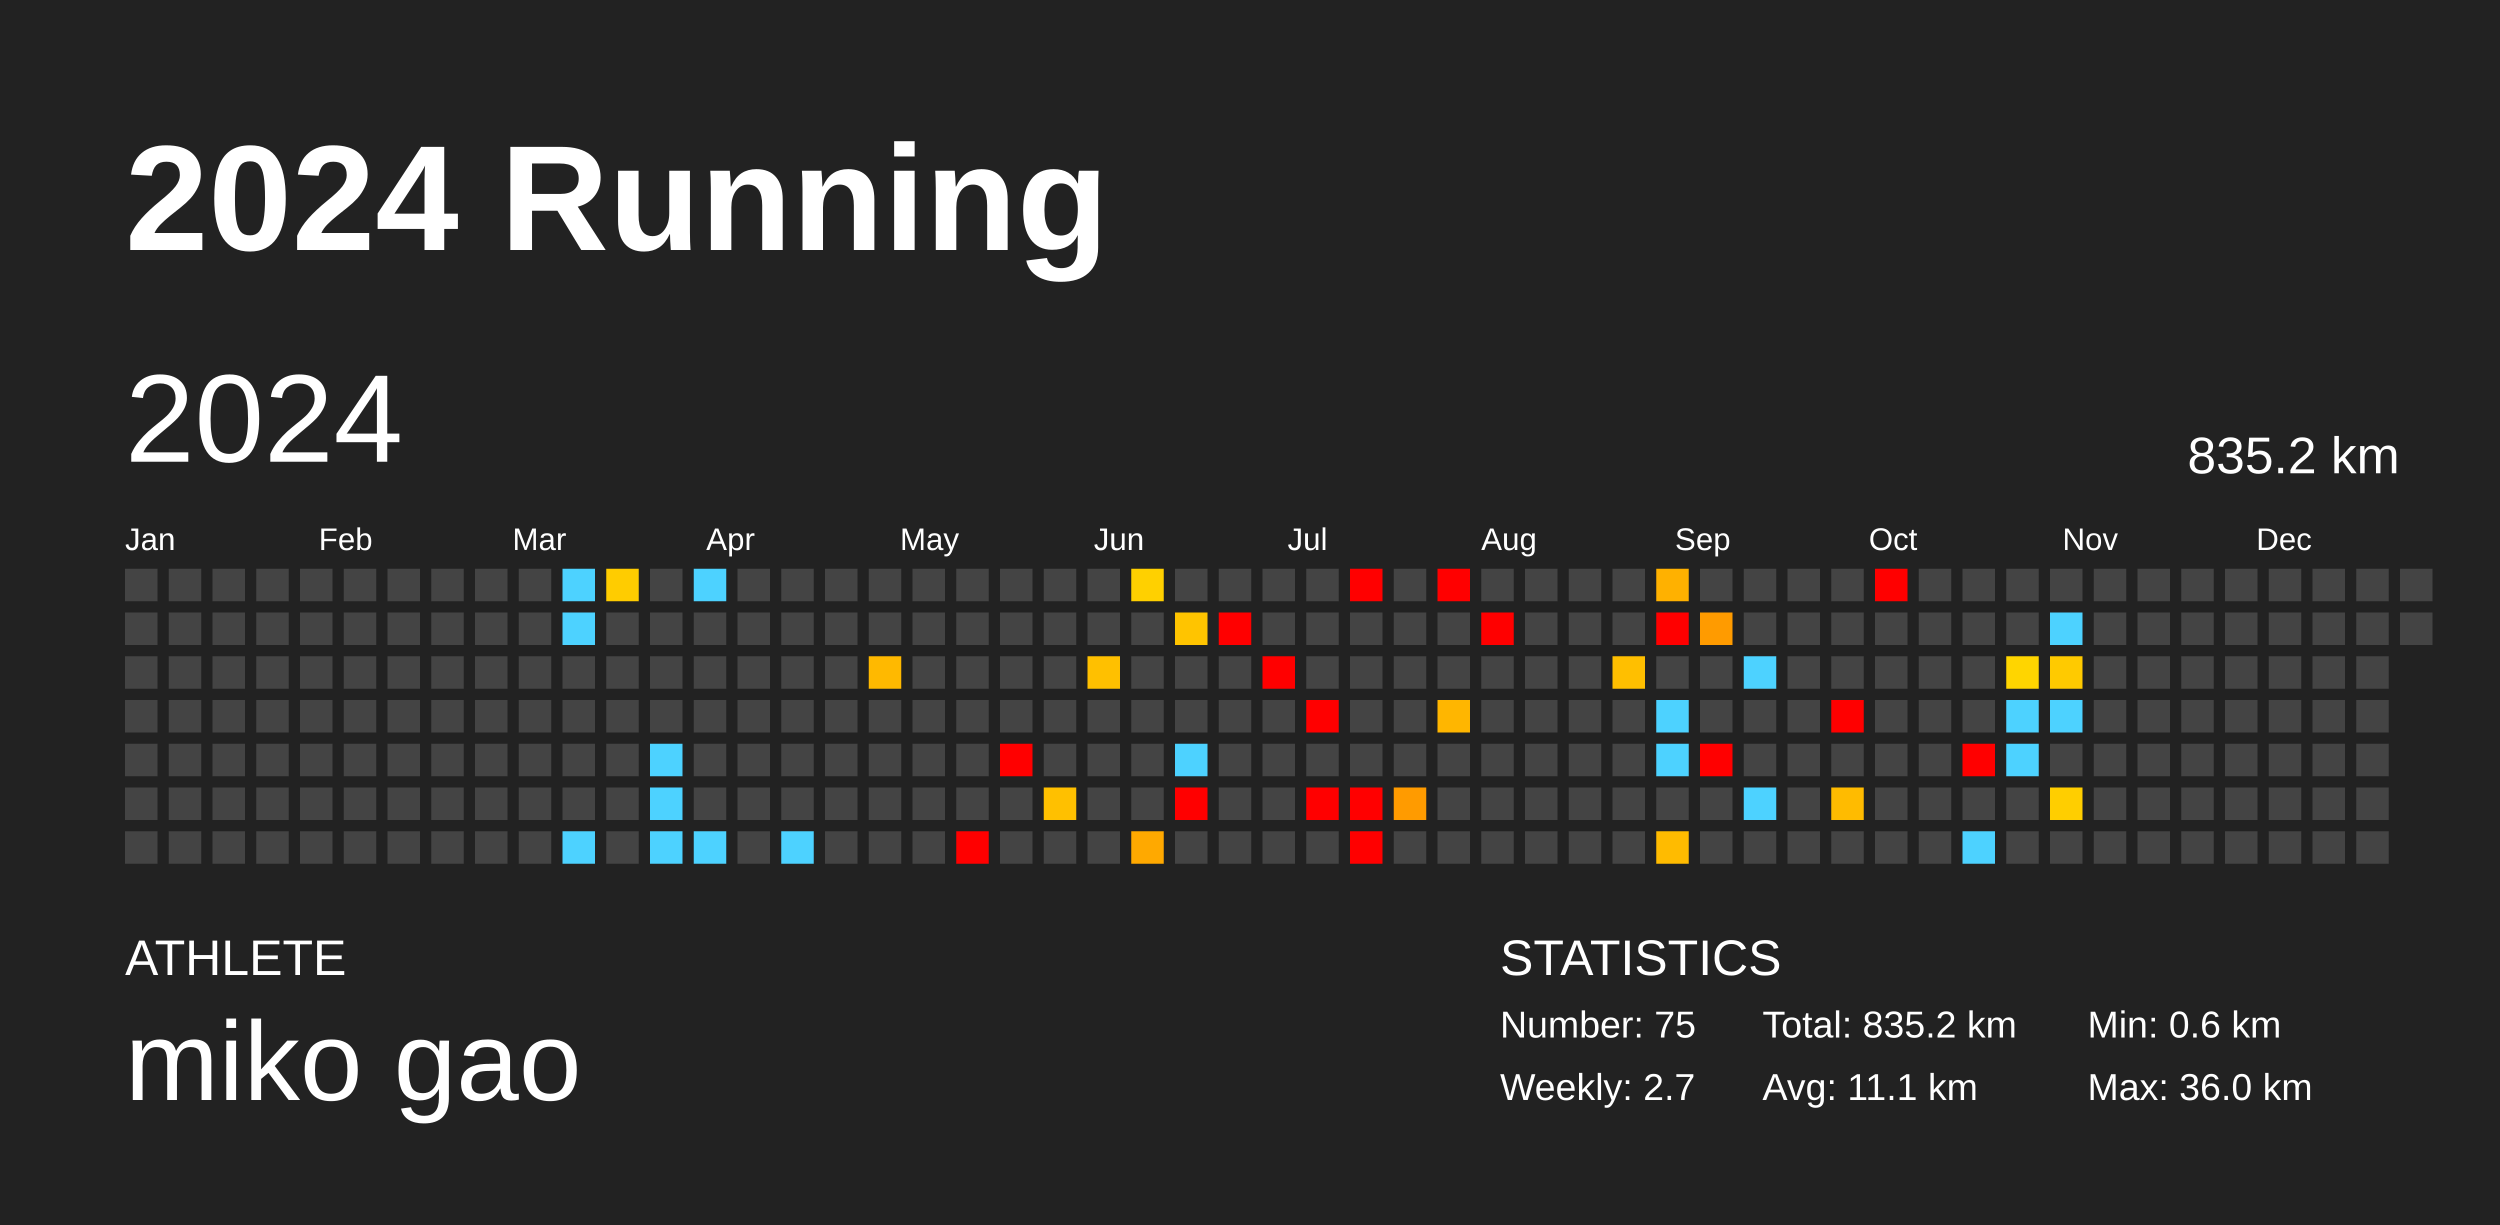
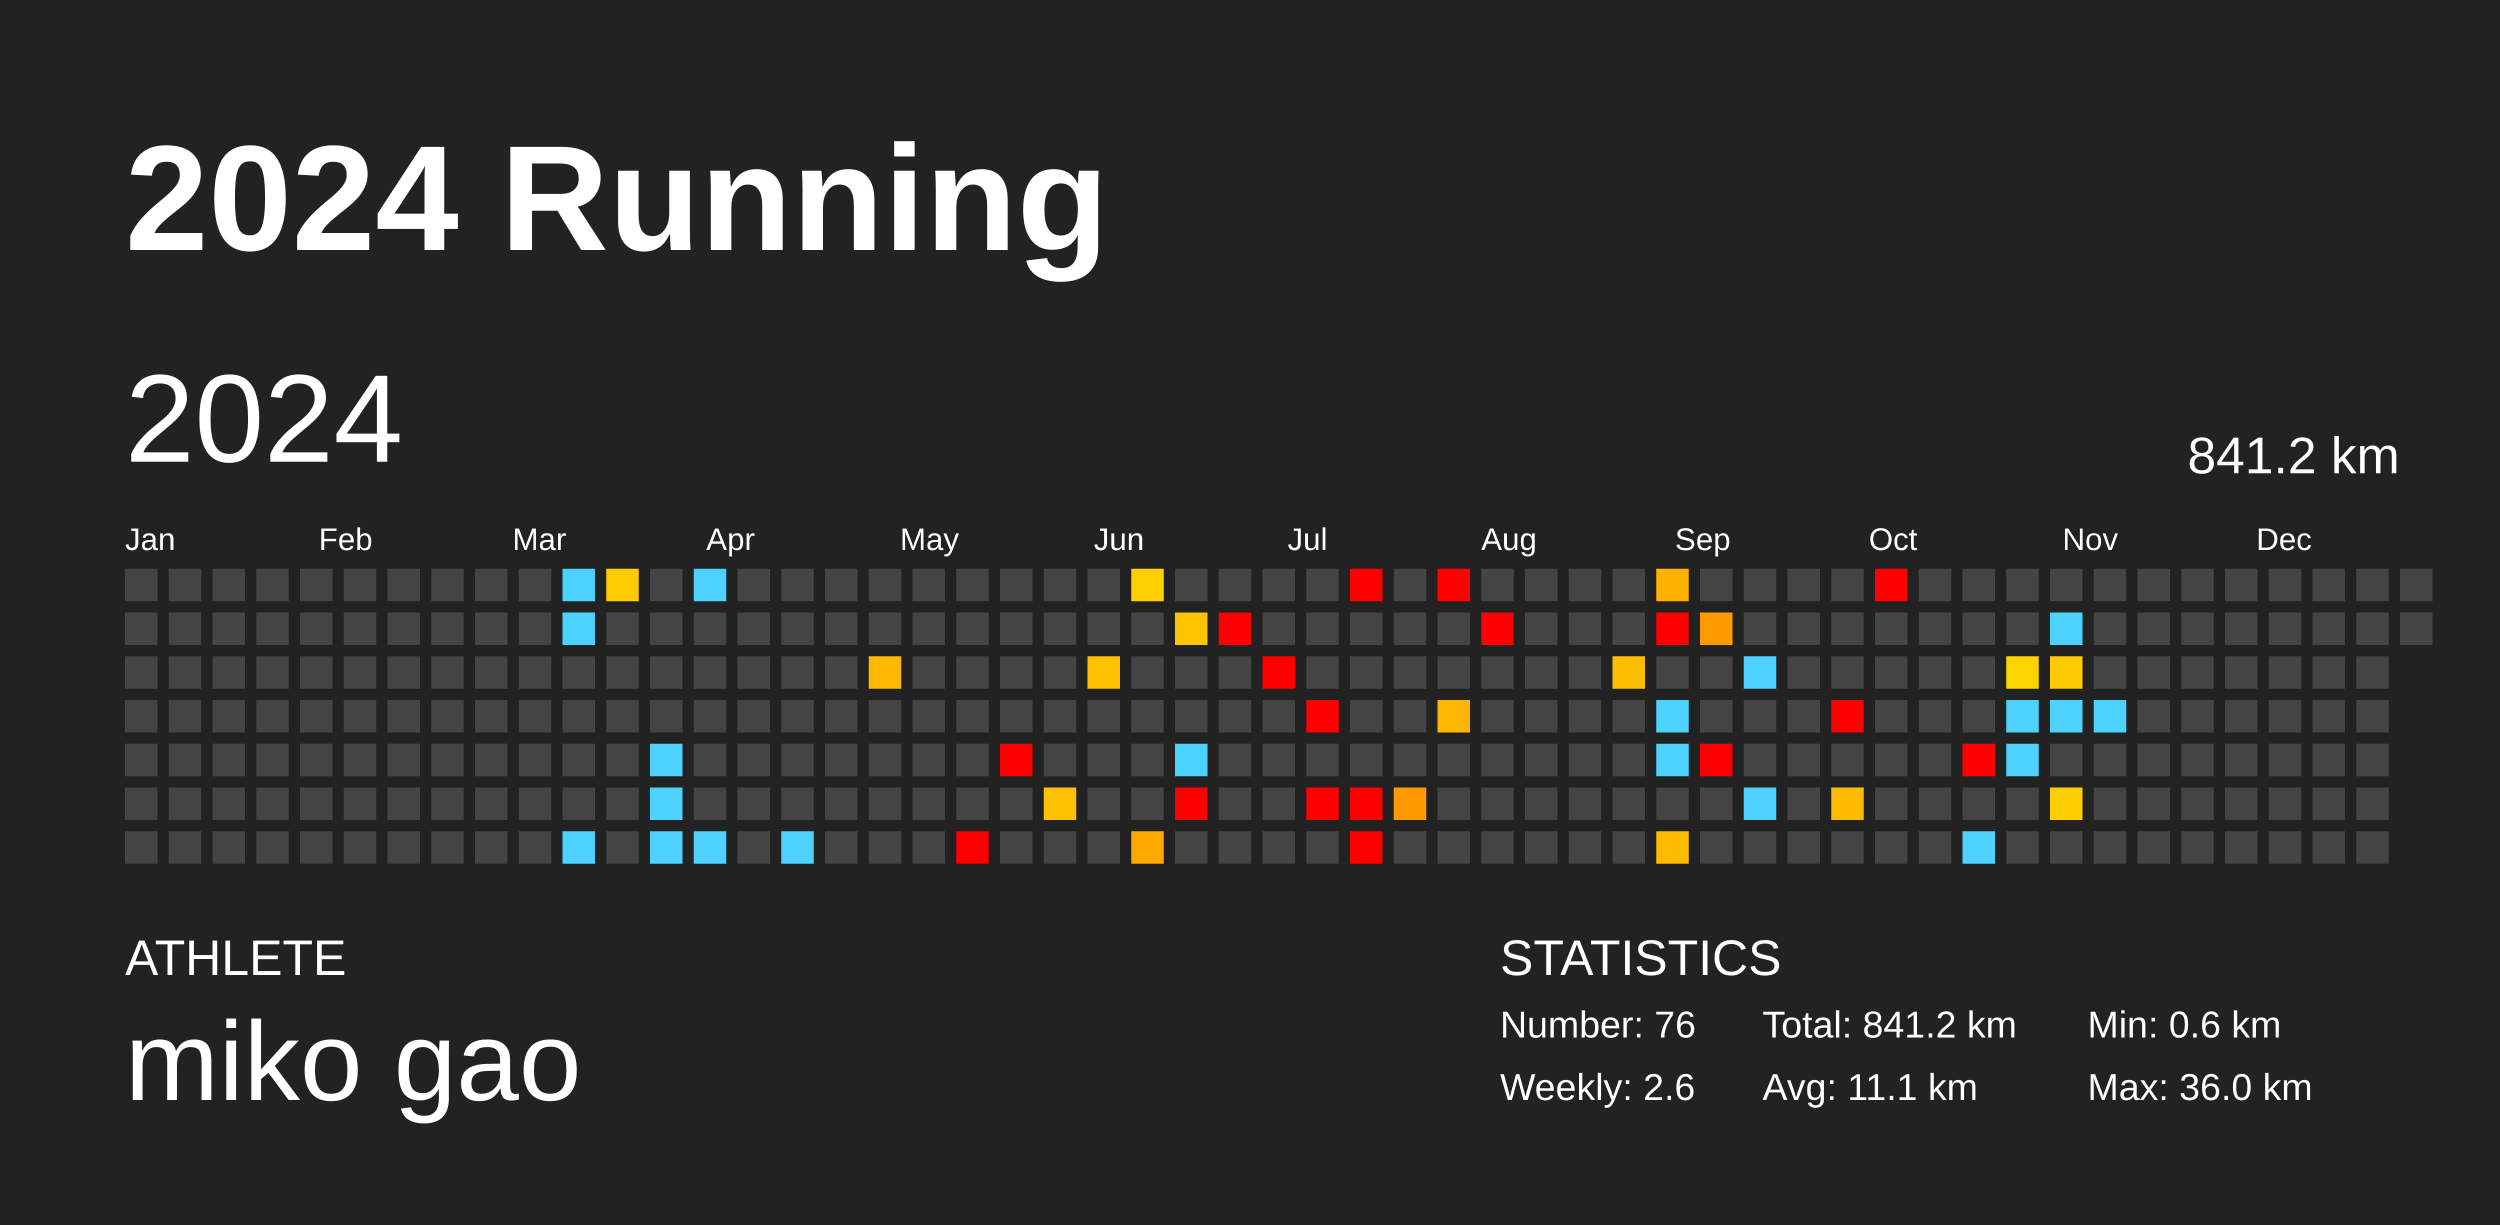
<svg xmlns="http://www.w3.org/2000/svg" baseProfile="full" height="98mm" version="1.1" viewBox="0,0,200,98" width="200mm">
  <defs />
  <rect fill="#222222" height="98" width="200" x="0" y="0" />
  <text fill="#FFFFFF" style="font-size:12px; font-family:Arial; font-weight:bold;" x="10" y="20">2024 Running</text>
  <text fill="#FFFFFF" style="font-size:4px; font-family:Arial" x="10" y="78">ATHLETE</text>
  <text fill="#FFFFFF" style="font-size:9px; font-family:Arial" x="10" y="88">miko gao</text>
  <text fill="#FFFFFF" style="font-size:4px; font-family:Arial" x="120" y="78">STATISTICS</text>
-   <text fill="#FFFFFF" style="font-size:3px; font-family:Arial" x="120" y="83">Number: 75</text>
-   <text fill="#FFFFFF" style="font-size:3px; font-family:Arial" x="120" y="88">Weekly: 2.7</text>
-   <text fill="#FFFFFF" style="font-size:3px; font-family:Arial" x="141" y="83">Total: 835.2 km</text>
+   <text fill="#FFFFFF" style="font-size:3px; font-family:Arial" x="120" y="83">Number: 76</text>
+   <text fill="#FFFFFF" style="font-size:3px; font-family:Arial" x="120" y="88">Weekly: 2.6</text>
+   <text fill="#FFFFFF" style="font-size:3px; font-family:Arial" x="141" y="83">Total: 841.2 km</text>
  <text fill="#FFFFFF" style="font-size:3px; font-family:Arial" x="141" y="88">Avg: 11.1 km</text>
  <text fill="#FFFFFF" style="font-size:3px; font-family:Arial" x="167" y="83">Min: 0.6 km</text>
  <text fill="#FFFFFF" style="font-size:3px; font-family:Arial" x="167" y="88">Max: 36.0 km</text>
  <text dominant-baseline="hanging" fill="#FFFFFF" style="font-size:10.0px; font-family:Arial;" x="10" y="30">2024</text>
-   <text dominant-baseline="hanging" fill="#FFFFFF" style="font-size:4.125px; font-family:Arial;" x="175" y="35">835.2 km</text>
+   <text dominant-baseline="hanging" fill="#FFFFFF" style="font-size:4.125px; font-family:Arial;" x="175" y="35">841.2 km</text>
  <text fill="#FFFFFF" style="font-size:2.5px; font-family:Arial" x="10.0" y="44">Jan</text>
  <text fill="#FFFFFF" style="font-size:2.5px; font-family:Arial" x="25.5" y="44">Feb</text>
  <text fill="#FFFFFF" style="font-size:2.5px; font-family:Arial" x="41.0" y="44">Mar</text>
  <text fill="#FFFFFF" style="font-size:2.5px; font-family:Arial" x="56.5" y="44">Apr</text>
  <text fill="#FFFFFF" style="font-size:2.5px; font-family:Arial" x="72.0" y="44">May</text>
  <text fill="#FFFFFF" style="font-size:2.5px; font-family:Arial" x="87.5" y="44">Jun</text>
  <text fill="#FFFFFF" style="font-size:2.5px; font-family:Arial" x="103.0" y="44">Jul</text>
  <text fill="#FFFFFF" style="font-size:2.5px; font-family:Arial" x="118.5" y="44">Aug</text>
  <text fill="#FFFFFF" style="font-size:2.5px; font-family:Arial" x="134.0" y="44">Sep</text>
  <text fill="#FFFFFF" style="font-size:2.5px; font-family:Arial" x="149.5" y="44">Oct</text>
  <text fill="#FFFFFF" style="font-size:2.5px; font-family:Arial" x="165.0" y="44">Nov</text>
  <text fill="#FFFFFF" style="font-size:2.5px; font-family:Arial" x="180.5" y="44">Dec</text>
  <rect fill="#444444" height="2.6" width="2.6" x="10.0" y="45.5" />
  <rect fill="#444444" height="2.6" width="2.6" x="10.0" y="49.0" />
  <rect fill="#444444" height="2.6" width="2.6" x="10.0" y="52.5" />
  <rect fill="#444444" height="2.6" width="2.6" x="10.0" y="56.0" />
  <rect fill="#444444" height="2.6" width="2.6" x="10.0" y="59.5" />
  <rect fill="#444444" height="2.6" width="2.6" x="10.0" y="63.0" />
  <rect fill="#444444" height="2.6" width="2.6" x="10.0" y="66.5" />
  <rect fill="#444444" height="2.6" width="2.6" x="13.5" y="45.5" />
  <rect fill="#444444" height="2.6" width="2.6" x="13.5" y="49.0" />
  <rect fill="#444444" height="2.6" width="2.6" x="13.5" y="52.5" />
  <rect fill="#444444" height="2.6" width="2.6" x="13.5" y="56.0" />
  <rect fill="#444444" height="2.6" width="2.6" x="13.5" y="59.5" />
  <rect fill="#444444" height="2.6" width="2.6" x="13.5" y="63.0" />
  <rect fill="#444444" height="2.6" width="2.6" x="13.5" y="66.5" />
  <rect fill="#444444" height="2.6" width="2.6" x="17.0" y="45.5" />
  <rect fill="#444444" height="2.6" width="2.6" x="17.0" y="49.0" />
  <rect fill="#444444" height="2.6" width="2.6" x="17.0" y="52.5" />
  <rect fill="#444444" height="2.6" width="2.6" x="17.0" y="56.0" />
  <rect fill="#444444" height="2.6" width="2.6" x="17.0" y="59.5" />
  <rect fill="#444444" height="2.6" width="2.6" x="17.0" y="63.0" />
  <rect fill="#444444" height="2.6" width="2.6" x="17.0" y="66.5" />
  <rect fill="#444444" height="2.6" width="2.6" x="20.5" y="45.5" />
  <rect fill="#444444" height="2.6" width="2.6" x="20.5" y="49.0" />
  <rect fill="#444444" height="2.6" width="2.6" x="20.5" y="52.5" />
  <rect fill="#444444" height="2.6" width="2.6" x="20.5" y="56.0" />
  <rect fill="#444444" height="2.6" width="2.6" x="20.5" y="59.5" />
  <rect fill="#444444" height="2.6" width="2.6" x="20.5" y="63.0" />
  <rect fill="#444444" height="2.6" width="2.6" x="20.5" y="66.5" />
  <rect fill="#444444" height="2.6" width="2.6" x="24.0" y="45.5" />
  <rect fill="#444444" height="2.6" width="2.6" x="24.0" y="49.0" />
  <rect fill="#444444" height="2.6" width="2.6" x="24.0" y="52.5" />
  <rect fill="#444444" height="2.6" width="2.6" x="24.0" y="56.0" />
  <rect fill="#444444" height="2.6" width="2.6" x="24.0" y="59.5" />
  <rect fill="#444444" height="2.6" width="2.6" x="24.0" y="63.0" />
  <rect fill="#444444" height="2.6" width="2.6" x="24.0" y="66.5" />
  <rect fill="#444444" height="2.6" width="2.6" x="27.5" y="45.5" />
  <rect fill="#444444" height="2.6" width="2.6" x="27.5" y="49.0" />
  <rect fill="#444444" height="2.6" width="2.6" x="27.5" y="52.5" />
  <rect fill="#444444" height="2.6" width="2.6" x="27.5" y="56.0" />
  <rect fill="#444444" height="2.6" width="2.6" x="27.5" y="59.5" />
  <rect fill="#444444" height="2.6" width="2.6" x="27.5" y="63.0" />
  <rect fill="#444444" height="2.6" width="2.6" x="27.5" y="66.5" />
  <rect fill="#444444" height="2.6" width="2.6" x="31.0" y="45.5" />
  <rect fill="#444444" height="2.6" width="2.6" x="31.0" y="49.0" />
  <rect fill="#444444" height="2.6" width="2.6" x="31.0" y="52.5" />
  <rect fill="#444444" height="2.6" width="2.6" x="31.0" y="56.0" />
  <rect fill="#444444" height="2.6" width="2.6" x="31.0" y="59.5" />
  <rect fill="#444444" height="2.6" width="2.6" x="31.0" y="63.0" />
  <rect fill="#444444" height="2.6" width="2.6" x="31.0" y="66.5" />
  <rect fill="#444444" height="2.6" width="2.6" x="34.5" y="45.5" />
  <rect fill="#444444" height="2.6" width="2.6" x="34.5" y="49.0" />
  <rect fill="#444444" height="2.6" width="2.6" x="34.5" y="52.5" />
  <rect fill="#444444" height="2.6" width="2.6" x="34.5" y="56.0" />
  <rect fill="#444444" height="2.6" width="2.6" x="34.5" y="59.5" />
  <rect fill="#444444" height="2.6" width="2.6" x="34.5" y="63.0" />
  <rect fill="#444444" height="2.6" width="2.6" x="34.5" y="66.5" />
  <rect fill="#444444" height="2.6" width="2.6" x="38.0" y="45.5" />
  <rect fill="#444444" height="2.6" width="2.6" x="38.0" y="49.0" />
  <rect fill="#444444" height="2.6" width="2.6" x="38.0" y="52.5" />
  <rect fill="#444444" height="2.6" width="2.6" x="38.0" y="56.0" />
  <rect fill="#444444" height="2.6" width="2.6" x="38.0" y="59.5" />
  <rect fill="#444444" height="2.6" width="2.6" x="38.0" y="63.0" />
  <rect fill="#444444" height="2.6" width="2.6" x="38.0" y="66.5" />
  <rect fill="#444444" height="2.6" width="2.6" x="41.5" y="45.5" />
  <rect fill="#444444" height="2.6" width="2.6" x="41.5" y="49.0" />
  <rect fill="#444444" height="2.6" width="2.6" x="41.5" y="52.5" />
  <rect fill="#444444" height="2.6" width="2.6" x="41.5" y="56.0" />
  <rect fill="#444444" height="2.6" width="2.6" x="41.5" y="59.5" />
  <rect fill="#444444" height="2.6" width="2.6" x="41.5" y="63.0" />
  <rect fill="#444444" height="2.6" width="2.6" x="41.5" y="66.5" />
  <rect fill="#4dd2ff" height="2.6" width="2.6" x="45.0" y="45.5" />
  <rect fill="#4dd2ff" height="2.6" width="2.6" x="45.0" y="49.0" />
  <rect fill="#444444" height="2.6" width="2.6" x="45.0" y="52.5" />
  <rect fill="#444444" height="2.6" width="2.6" x="45.0" y="56.0" />
  <rect fill="#444444" height="2.6" width="2.6" x="45.0" y="59.5" />
  <rect fill="#444444" height="2.6" width="2.6" x="45.0" y="63.0" />
  <rect fill="#4dd2ff" height="2.6" width="2.6" x="45.0" y="66.5" />
  <rect fill="#ffcc00" height="2.6" width="2.6" x="48.5" y="45.5" />
  <rect fill="#444444" height="2.6" width="2.6" x="48.5" y="49.0" />
  <rect fill="#444444" height="2.6" width="2.6" x="48.5" y="52.5" />
  <rect fill="#444444" height="2.6" width="2.6" x="48.5" y="56.0" />
  <rect fill="#444444" height="2.6" width="2.6" x="48.5" y="59.5" />
  <rect fill="#444444" height="2.6" width="2.6" x="48.5" y="63.0" />
  <rect fill="#444444" height="2.6" width="2.6" x="48.5" y="66.5" />
  <rect fill="#444444" height="2.6" width="2.6" x="52.0" y="45.5" />
  <rect fill="#444444" height="2.6" width="2.6" x="52.0" y="49.0" />
  <rect fill="#444444" height="2.6" width="2.6" x="52.0" y="52.5" />
  <rect fill="#444444" height="2.6" width="2.6" x="52.0" y="56.0" />
  <rect fill="#4dd2ff" height="2.6" width="2.6" x="52.0" y="59.5" />
  <rect fill="#4dd2ff" height="2.6" width="2.6" x="52.0" y="63.0" />
  <rect fill="#4dd2ff" height="2.6" width="2.6" x="52.0" y="66.5" />
  <rect fill="#4dd2ff" height="2.6" width="2.6" x="55.5" y="45.5" />
  <rect fill="#444444" height="2.6" width="2.6" x="55.5" y="49.0" />
  <rect fill="#444444" height="2.6" width="2.6" x="55.5" y="52.5" />
  <rect fill="#444444" height="2.6" width="2.6" x="55.5" y="56.0" />
  <rect fill="#444444" height="2.6" width="2.6" x="55.5" y="59.5" />
  <rect fill="#444444" height="2.6" width="2.6" x="55.5" y="63.0" />
  <rect fill="#4dd2ff" height="2.6" width="2.6" x="55.5" y="66.5" />
  <rect fill="#444444" height="2.6" width="2.6" x="59.0" y="45.5" />
  <rect fill="#444444" height="2.6" width="2.6" x="59.0" y="49.0" />
  <rect fill="#444444" height="2.6" width="2.6" x="59.0" y="52.5" />
  <rect fill="#444444" height="2.6" width="2.6" x="59.0" y="56.0" />
  <rect fill="#444444" height="2.6" width="2.6" x="59.0" y="59.5" />
  <rect fill="#444444" height="2.6" width="2.6" x="59.0" y="63.0" />
  <rect fill="#444444" height="2.6" width="2.6" x="59.0" y="66.5" />
  <rect fill="#444444" height="2.6" width="2.6" x="62.5" y="45.5" />
  <rect fill="#444444" height="2.6" width="2.6" x="62.5" y="49.0" />
  <rect fill="#444444" height="2.6" width="2.6" x="62.5" y="52.5" />
  <rect fill="#444444" height="2.6" width="2.6" x="62.5" y="56.0" />
  <rect fill="#444444" height="2.6" width="2.6" x="62.5" y="59.5" />
  <rect fill="#444444" height="2.6" width="2.6" x="62.5" y="63.0" />
  <rect fill="#4dd2ff" height="2.6" width="2.6" x="62.5" y="66.5" />
  <rect fill="#444444" height="2.6" width="2.6" x="66.0" y="45.5" />
  <rect fill="#444444" height="2.6" width="2.6" x="66.0" y="49.0" />
  <rect fill="#444444" height="2.6" width="2.6" x="66.0" y="52.5" />
  <rect fill="#444444" height="2.6" width="2.6" x="66.0" y="56.0" />
  <rect fill="#444444" height="2.6" width="2.6" x="66.0" y="59.5" />
  <rect fill="#444444" height="2.6" width="2.6" x="66.0" y="63.0" />
  <rect fill="#444444" height="2.6" width="2.6" x="66.0" y="66.5" />
  <rect fill="#444444" height="2.6" width="2.6" x="69.5" y="45.5" />
  <rect fill="#444444" height="2.6" width="2.6" x="69.5" y="49.0" />
  <rect fill="#ffb900" height="2.6" width="2.6" x="69.5" y="52.5" />
  <rect fill="#444444" height="2.6" width="2.6" x="69.5" y="56.0" />
  <rect fill="#444444" height="2.6" width="2.6" x="69.5" y="59.5" />
  <rect fill="#444444" height="2.6" width="2.6" x="69.5" y="63.0" />
  <rect fill="#444444" height="2.6" width="2.6" x="69.5" y="66.5" />
  <rect fill="#444444" height="2.6" width="2.6" x="73.0" y="45.5" />
  <rect fill="#444444" height="2.6" width="2.6" x="73.0" y="49.0" />
  <rect fill="#444444" height="2.6" width="2.6" x="73.0" y="52.5" />
  <rect fill="#444444" height="2.6" width="2.6" x="73.0" y="56.0" />
  <rect fill="#444444" height="2.6" width="2.6" x="73.0" y="59.5" />
  <rect fill="#444444" height="2.6" width="2.6" x="73.0" y="63.0" />
  <rect fill="#444444" height="2.6" width="2.6" x="73.0" y="66.5" />
  <rect fill="#444444" height="2.6" width="2.6" x="76.5" y="45.5" />
  <rect fill="#444444" height="2.6" width="2.6" x="76.5" y="49.0" />
  <rect fill="#444444" height="2.6" width="2.6" x="76.5" y="52.5" />
  <rect fill="#444444" height="2.6" width="2.6" x="76.5" y="56.0" />
  <rect fill="#444444" height="2.6" width="2.6" x="76.5" y="59.5" />
  <rect fill="#444444" height="2.6" width="2.6" x="76.5" y="63.0" />
  <rect fill="red" height="2.6" width="2.6" x="76.5" y="66.5" />
  <rect fill="#444444" height="2.6" width="2.6" x="80.0" y="45.5" />
  <rect fill="#444444" height="2.6" width="2.6" x="80.0" y="49.0" />
  <rect fill="#444444" height="2.6" width="2.6" x="80.0" y="52.5" />
  <rect fill="#444444" height="2.6" width="2.6" x="80.0" y="56.0" />
  <rect fill="red" height="2.6" width="2.6" x="80.0" y="59.5" />
  <rect fill="#444444" height="2.6" width="2.6" x="80.0" y="63.0" />
  <rect fill="#444444" height="2.6" width="2.6" x="80.0" y="66.5" />
  <rect fill="#444444" height="2.6" width="2.6" x="83.5" y="45.5" />
  <rect fill="#444444" height="2.6" width="2.6" x="83.5" y="49.0" />
  <rect fill="#444444" height="2.6" width="2.6" x="83.5" y="52.5" />
  <rect fill="#444444" height="2.6" width="2.6" x="83.5" y="56.0" />
  <rect fill="#444444" height="2.6" width="2.6" x="83.5" y="59.5" />
  <rect fill="#ffc000" height="2.6" width="2.6" x="83.5" y="63.0" />
  <rect fill="#444444" height="2.6" width="2.6" x="83.5" y="66.5" />
  <rect fill="#444444" height="2.6" width="2.6" x="87.0" y="45.5" />
  <rect fill="#444444" height="2.6" width="2.6" x="87.0" y="49.0" />
  <rect fill="#ffc000" height="2.6" width="2.6" x="87.0" y="52.5" />
  <rect fill="#444444" height="2.6" width="2.6" x="87.0" y="56.0" />
  <rect fill="#444444" height="2.6" width="2.6" x="87.0" y="59.5" />
  <rect fill="#444444" height="2.6" width="2.6" x="87.0" y="63.0" />
  <rect fill="#444444" height="2.6" width="2.6" x="87.0" y="66.5" />
  <rect fill="#ffd000" height="2.6" width="2.6" x="90.5" y="45.5" />
  <rect fill="#444444" height="2.6" width="2.6" x="90.5" y="49.0" />
  <rect fill="#444444" height="2.6" width="2.6" x="90.5" y="52.5" />
  <rect fill="#444444" height="2.6" width="2.6" x="90.5" y="56.0" />
  <rect fill="#444444" height="2.6" width="2.6" x="90.5" y="59.5" />
  <rect fill="#444444" height="2.6" width="2.6" x="90.5" y="63.0" />
  <rect fill="#ffa900" height="2.6" width="2.6" x="90.5" y="66.5" />
  <rect fill="#444444" height="2.6" width="2.6" x="94.0" y="45.5" />
  <rect fill="#ffc400" height="2.6" width="2.6" x="94.0" y="49.0" />
  <rect fill="#444444" height="2.6" width="2.6" x="94.0" y="52.5" />
  <rect fill="#444444" height="2.6" width="2.6" x="94.0" y="56.0" />
  <rect fill="#4dd2ff" height="2.6" width="2.6" x="94.0" y="59.5" />
  <rect fill="red" height="2.6" width="2.6" x="94.0" y="63.0" />
  <rect fill="#444444" height="2.6" width="2.6" x="94.0" y="66.5" />
  <rect fill="#444444" height="2.6" width="2.6" x="97.5" y="45.5" />
  <rect fill="red" height="2.6" width="2.6" x="97.5" y="49.0" />
  <rect fill="#444444" height="2.6" width="2.6" x="97.5" y="52.5" />
  <rect fill="#444444" height="2.6" width="2.6" x="97.5" y="56.0" />
  <rect fill="#444444" height="2.6" width="2.6" x="97.5" y="59.5" />
  <rect fill="#444444" height="2.6" width="2.6" x="97.5" y="63.0" />
  <rect fill="#444444" height="2.6" width="2.6" x="97.5" y="66.5" />
  <rect fill="#444444" height="2.6" width="2.6" x="101.0" y="45.5" />
  <rect fill="#444444" height="2.6" width="2.6" x="101.0" y="49.0" />
  <rect fill="red" height="2.6" width="2.6" x="101.0" y="52.5" />
  <rect fill="#444444" height="2.6" width="2.6" x="101.0" y="56.0" />
  <rect fill="#444444" height="2.6" width="2.6" x="101.0" y="59.5" />
  <rect fill="#444444" height="2.6" width="2.6" x="101.0" y="63.0" />
  <rect fill="#444444" height="2.6" width="2.6" x="101.0" y="66.5" />
  <rect fill="#444444" height="2.6" width="2.6" x="104.5" y="45.5" />
  <rect fill="#444444" height="2.6" width="2.6" x="104.5" y="49.0" />
  <rect fill="#444444" height="2.6" width="2.6" x="104.5" y="52.5" />
  <rect fill="red" height="2.6" width="2.6" x="104.5" y="56.0" />
  <rect fill="#444444" height="2.6" width="2.6" x="104.5" y="59.5" />
  <rect fill="red" height="2.6" width="2.6" x="104.5" y="63.0" />
  <rect fill="#444444" height="2.6" width="2.6" x="104.5" y="66.5" />
  <rect fill="red" height="2.6" width="2.6" x="108.0" y="45.5" />
  <rect fill="#444444" height="2.6" width="2.6" x="108.0" y="49.0" />
  <rect fill="#444444" height="2.6" width="2.6" x="108.0" y="52.5" />
  <rect fill="#444444" height="2.6" width="2.6" x="108.0" y="56.0" />
  <rect fill="#444444" height="2.6" width="2.6" x="108.0" y="59.5" />
  <rect fill="red" height="2.6" width="2.6" x="108.0" y="63.0" />
  <rect fill="red" height="2.6" width="2.6" x="108.0" y="66.5" />
  <rect fill="#444444" height="2.6" width="2.6" x="111.5" y="45.5" />
  <rect fill="#444444" height="2.6" width="2.6" x="111.5" y="49.0" />
  <rect fill="#444444" height="2.6" width="2.6" x="111.5" y="52.5" />
  <rect fill="#444444" height="2.6" width="2.6" x="111.5" y="56.0" />
  <rect fill="#444444" height="2.6" width="2.6" x="111.5" y="59.5" />
  <rect fill="#ff9b00" height="2.6" width="2.6" x="111.5" y="63.0" />
  <rect fill="#444444" height="2.6" width="2.6" x="111.5" y="66.5" />
  <rect fill="red" height="2.6" width="2.6" x="115.0" y="45.5" />
  <rect fill="#444444" height="2.6" width="2.6" x="115.0" y="49.0" />
  <rect fill="#444444" height="2.6" width="2.6" x="115.0" y="52.5" />
  <rect fill="#ffb600" height="2.6" width="2.6" x="115.0" y="56.0" />
  <rect fill="#444444" height="2.6" width="2.6" x="115.0" y="59.5" />
  <rect fill="#444444" height="2.6" width="2.6" x="115.0" y="63.0" />
  <rect fill="#444444" height="2.6" width="2.6" x="115.0" y="66.5" />
  <rect fill="#444444" height="2.6" width="2.6" x="118.5" y="45.5" />
  <rect fill="red" height="2.6" width="2.6" x="118.5" y="49.0" />
  <rect fill="#444444" height="2.6" width="2.6" x="118.5" y="52.5" />
  <rect fill="#444444" height="2.6" width="2.6" x="118.5" y="56.0" />
  <rect fill="#444444" height="2.6" width="2.6" x="118.5" y="59.5" />
  <rect fill="#444444" height="2.6" width="2.6" x="118.5" y="63.0" />
  <rect fill="#444444" height="2.6" width="2.6" x="118.5" y="66.5" />
  <rect fill="#444444" height="2.6" width="2.6" x="122.0" y="45.5" />
  <rect fill="#444444" height="2.6" width="2.6" x="122.0" y="49.0" />
  <rect fill="#444444" height="2.6" width="2.6" x="122.0" y="52.5" />
  <rect fill="#444444" height="2.6" width="2.6" x="122.0" y="56.0" />
  <rect fill="#444444" height="2.6" width="2.6" x="122.0" y="59.5" />
  <rect fill="#444444" height="2.6" width="2.6" x="122.0" y="63.0" />
  <rect fill="#444444" height="2.6" width="2.6" x="122.0" y="66.5" />
  <rect fill="#444444" height="2.6" width="2.6" x="125.5" y="45.5" />
  <rect fill="#444444" height="2.6" width="2.6" x="125.5" y="49.0" />
  <rect fill="#444444" height="2.6" width="2.6" x="125.5" y="52.5" />
  <rect fill="#444444" height="2.6" width="2.6" x="125.5" y="56.0" />
  <rect fill="#444444" height="2.6" width="2.6" x="125.5" y="59.5" />
  <rect fill="#444444" height="2.6" width="2.6" x="125.5" y="63.0" />
  <rect fill="#444444" height="2.6" width="2.6" x="125.5" y="66.5" />
  <rect fill="#444444" height="2.6" width="2.6" x="129.0" y="45.5" />
  <rect fill="#444444" height="2.6" width="2.6" x="129.0" y="49.0" />
  <rect fill="#ffbf00" height="2.6" width="2.6" x="129.0" y="52.5" />
  <rect fill="#444444" height="2.6" width="2.6" x="129.0" y="56.0" />
  <rect fill="#444444" height="2.6" width="2.6" x="129.0" y="59.5" />
  <rect fill="#444444" height="2.6" width="2.6" x="129.0" y="63.0" />
  <rect fill="#444444" height="2.6" width="2.6" x="129.0" y="66.5" />
  <rect fill="#ffb100" height="2.6" width="2.6" x="132.5" y="45.5" />
  <rect fill="red" height="2.6" width="2.6" x="132.5" y="49.0" />
  <rect fill="#444444" height="2.6" width="2.6" x="132.5" y="52.5" />
  <rect fill="#4dd2ff" height="2.6" width="2.6" x="132.5" y="56.0" />
  <rect fill="#4dd2ff" height="2.6" width="2.6" x="132.5" y="59.5" />
  <rect fill="#444444" height="2.6" width="2.6" x="132.5" y="63.0" />
  <rect fill="#ffbb00" height="2.6" width="2.6" x="132.5" y="66.5" />
  <rect fill="#444444" height="2.6" width="2.6" x="136.0" y="45.5" />
  <rect fill="#ff9b00" height="2.6" width="2.6" x="136.0" y="49.0" />
  <rect fill="#444444" height="2.6" width="2.6" x="136.0" y="52.5" />
  <rect fill="#444444" height="2.6" width="2.6" x="136.0" y="56.0" />
  <rect fill="red" height="2.6" width="2.6" x="136.0" y="59.5" />
  <rect fill="#444444" height="2.6" width="2.6" x="136.0" y="63.0" />
  <rect fill="#444444" height="2.6" width="2.6" x="136.0" y="66.5" />
  <rect fill="#444444" height="2.6" width="2.6" x="139.5" y="45.5" />
  <rect fill="#444444" height="2.6" width="2.6" x="139.5" y="49.0" />
  <rect fill="#4dd2ff" height="2.6" width="2.6" x="139.5" y="52.5" />
  <rect fill="#444444" height="2.6" width="2.6" x="139.5" y="56.0" />
  <rect fill="#444444" height="2.6" width="2.6" x="139.5" y="59.5" />
  <rect fill="#4dd2ff" height="2.6" width="2.6" x="139.5" y="63.0" />
  <rect fill="#444444" height="2.6" width="2.6" x="139.5" y="66.5" />
  <rect fill="#444444" height="2.6" width="2.6" x="143.0" y="45.5" />
  <rect fill="#444444" height="2.6" width="2.6" x="143.0" y="49.0" />
  <rect fill="#444444" height="2.6" width="2.6" x="143.0" y="52.5" />
  <rect fill="#444444" height="2.6" width="2.6" x="143.0" y="56.0" />
  <rect fill="#444444" height="2.6" width="2.6" x="143.0" y="59.5" />
  <rect fill="#444444" height="2.6" width="2.6" x="143.0" y="63.0" />
  <rect fill="#444444" height="2.6" width="2.6" x="143.0" y="66.5" />
  <rect fill="#444444" height="2.6" width="2.6" x="146.5" y="45.5" />
  <rect fill="#444444" height="2.6" width="2.6" x="146.5" y="49.0" />
  <rect fill="#444444" height="2.6" width="2.6" x="146.5" y="52.5" />
  <rect fill="red" height="2.6" width="2.6" x="146.5" y="56.0" />
  <rect fill="#444444" height="2.6" width="2.6" x="146.5" y="59.5" />
  <rect fill="#ffbb00" height="2.6" width="2.6" x="146.5" y="63.0" />
  <rect fill="#444444" height="2.6" width="2.6" x="146.5" y="66.5" />
  <rect fill="red" height="2.6" width="2.6" x="150.0" y="45.5" />
  <rect fill="#444444" height="2.6" width="2.6" x="150.0" y="49.0" />
  <rect fill="#444444" height="2.6" width="2.6" x="150.0" y="52.5" />
  <rect fill="#444444" height="2.6" width="2.6" x="150.0" y="56.0" />
  <rect fill="#444444" height="2.6" width="2.6" x="150.0" y="59.5" />
  <rect fill="#444444" height="2.6" width="2.6" x="150.0" y="63.0" />
  <rect fill="#444444" height="2.6" width="2.6" x="150.0" y="66.5" />
  <rect fill="#444444" height="2.6" width="2.6" x="153.5" y="45.5" />
  <rect fill="#444444" height="2.6" width="2.6" x="153.5" y="49.0" />
  <rect fill="#444444" height="2.6" width="2.6" x="153.5" y="52.5" />
  <rect fill="#444444" height="2.6" width="2.6" x="153.5" y="56.0" />
  <rect fill="#444444" height="2.6" width="2.6" x="153.5" y="59.5" />
  <rect fill="#444444" height="2.6" width="2.6" x="153.5" y="63.0" />
  <rect fill="#444444" height="2.6" width="2.6" x="153.5" y="66.5" />
  <rect fill="#444444" height="2.6" width="2.6" x="157.0" y="45.5" />
  <rect fill="#444444" height="2.6" width="2.6" x="157.0" y="49.0" />
  <rect fill="#444444" height="2.6" width="2.6" x="157.0" y="52.5" />
  <rect fill="#444444" height="2.6" width="2.6" x="157.0" y="56.0" />
  <rect fill="red" height="2.6" width="2.6" x="157.0" y="59.5" />
  <rect fill="#444444" height="2.6" width="2.6" x="157.0" y="63.0" />
  <rect fill="#4dd2ff" height="2.6" width="2.6" x="157.0" y="66.5" />
  <rect fill="#444444" height="2.6" width="2.6" x="160.5" y="45.5" />
  <rect fill="#444444" height="2.6" width="2.6" x="160.5" y="49.0" />
  <rect fill="#ffd500" height="2.6" width="2.6" x="160.5" y="52.5" />
  <rect fill="#4dd2ff" height="2.6" width="2.6" x="160.5" y="56.0" />
  <rect fill="#4dd2ff" height="2.6" width="2.6" x="160.5" y="59.5" />
  <rect fill="#444444" height="2.6" width="2.6" x="160.5" y="63.0" />
  <rect fill="#444444" height="2.6" width="2.6" x="160.5" y="66.5" />
  <rect fill="#444444" height="2.6" width="2.6" x="164.0" y="45.5" />
  <rect fill="#4dd2ff" height="2.6" width="2.6" x="164.0" y="49.0" />
  <rect fill="#ffca00" height="2.6" width="2.6" x="164.0" y="52.5" />
  <rect fill="#4dd2ff" height="2.6" width="2.6" x="164.0" y="56.0" />
  <rect fill="#444444" height="2.6" width="2.6" x="164.0" y="59.5" />
  <rect fill="#ffce00" height="2.6" width="2.6" x="164.0" y="63.0" />
  <rect fill="#444444" height="2.6" width="2.6" x="164.0" y="66.5" />
  <rect fill="#444444" height="2.6" width="2.6" x="167.5" y="45.5" />
  <rect fill="#444444" height="2.6" width="2.6" x="167.5" y="49.0" />
  <rect fill="#444444" height="2.6" width="2.6" x="167.5" y="52.5" />
-   <rect fill="#444444" height="2.6" width="2.6" x="167.5" y="56.0" />
+   <rect fill="#4dd2ff" height="2.6" width="2.6" x="167.5" y="56.0" />
  <rect fill="#444444" height="2.6" width="2.6" x="167.5" y="59.5" />
  <rect fill="#444444" height="2.6" width="2.6" x="167.5" y="63.0" />
  <rect fill="#444444" height="2.6" width="2.6" x="167.5" y="66.5" />
  <rect fill="#444444" height="2.6" width="2.6" x="171.0" y="45.5" />
  <rect fill="#444444" height="2.6" width="2.6" x="171.0" y="49.0" />
  <rect fill="#444444" height="2.6" width="2.6" x="171.0" y="52.5" />
  <rect fill="#444444" height="2.6" width="2.6" x="171.0" y="56.0" />
  <rect fill="#444444" height="2.6" width="2.6" x="171.0" y="59.5" />
  <rect fill="#444444" height="2.6" width="2.6" x="171.0" y="63.0" />
  <rect fill="#444444" height="2.6" width="2.6" x="171.0" y="66.5" />
  <rect fill="#444444" height="2.6" width="2.6" x="174.5" y="45.5" />
  <rect fill="#444444" height="2.6" width="2.6" x="174.5" y="49.0" />
  <rect fill="#444444" height="2.6" width="2.6" x="174.5" y="52.5" />
  <rect fill="#444444" height="2.6" width="2.6" x="174.5" y="56.0" />
  <rect fill="#444444" height="2.6" width="2.6" x="174.5" y="59.5" />
  <rect fill="#444444" height="2.6" width="2.6" x="174.5" y="63.0" />
  <rect fill="#444444" height="2.6" width="2.6" x="174.5" y="66.5" />
  <rect fill="#444444" height="2.6" width="2.6" x="178.0" y="45.5" />
  <rect fill="#444444" height="2.6" width="2.6" x="178.0" y="49.0" />
  <rect fill="#444444" height="2.6" width="2.6" x="178.0" y="52.5" />
  <rect fill="#444444" height="2.6" width="2.6" x="178.0" y="56.0" />
  <rect fill="#444444" height="2.6" width="2.6" x="178.0" y="59.5" />
  <rect fill="#444444" height="2.6" width="2.6" x="178.0" y="63.0" />
  <rect fill="#444444" height="2.6" width="2.6" x="178.0" y="66.5" />
  <rect fill="#444444" height="2.6" width="2.6" x="181.5" y="45.5" />
  <rect fill="#444444" height="2.6" width="2.6" x="181.5" y="49.0" />
  <rect fill="#444444" height="2.6" width="2.6" x="181.5" y="52.5" />
  <rect fill="#444444" height="2.6" width="2.6" x="181.5" y="56.0" />
  <rect fill="#444444" height="2.6" width="2.6" x="181.5" y="59.5" />
  <rect fill="#444444" height="2.6" width="2.6" x="181.5" y="63.0" />
  <rect fill="#444444" height="2.6" width="2.6" x="181.5" y="66.5" />
  <rect fill="#444444" height="2.6" width="2.6" x="185.0" y="45.5" />
  <rect fill="#444444" height="2.6" width="2.6" x="185.0" y="49.0" />
  <rect fill="#444444" height="2.6" width="2.6" x="185.0" y="52.5" />
  <rect fill="#444444" height="2.6" width="2.6" x="185.0" y="56.0" />
  <rect fill="#444444" height="2.6" width="2.6" x="185.0" y="59.5" />
  <rect fill="#444444" height="2.6" width="2.6" x="185.0" y="63.0" />
  <rect fill="#444444" height="2.6" width="2.6" x="185.0" y="66.5" />
  <rect fill="#444444" height="2.6" width="2.6" x="188.5" y="45.5" />
  <rect fill="#444444" height="2.6" width="2.6" x="188.5" y="49.0" />
  <rect fill="#444444" height="2.6" width="2.6" x="188.5" y="52.5" />
  <rect fill="#444444" height="2.6" width="2.6" x="188.5" y="56.0" />
  <rect fill="#444444" height="2.6" width="2.6" x="188.5" y="59.5" />
  <rect fill="#444444" height="2.6" width="2.6" x="188.5" y="63.0" />
  <rect fill="#444444" height="2.6" width="2.6" x="188.5" y="66.5" />
  <rect fill="#444444" height="2.6" width="2.6" x="192.0" y="45.5" />
  <rect fill="#444444" height="2.6" width="2.6" x="192.0" y="49.0" />
</svg>
